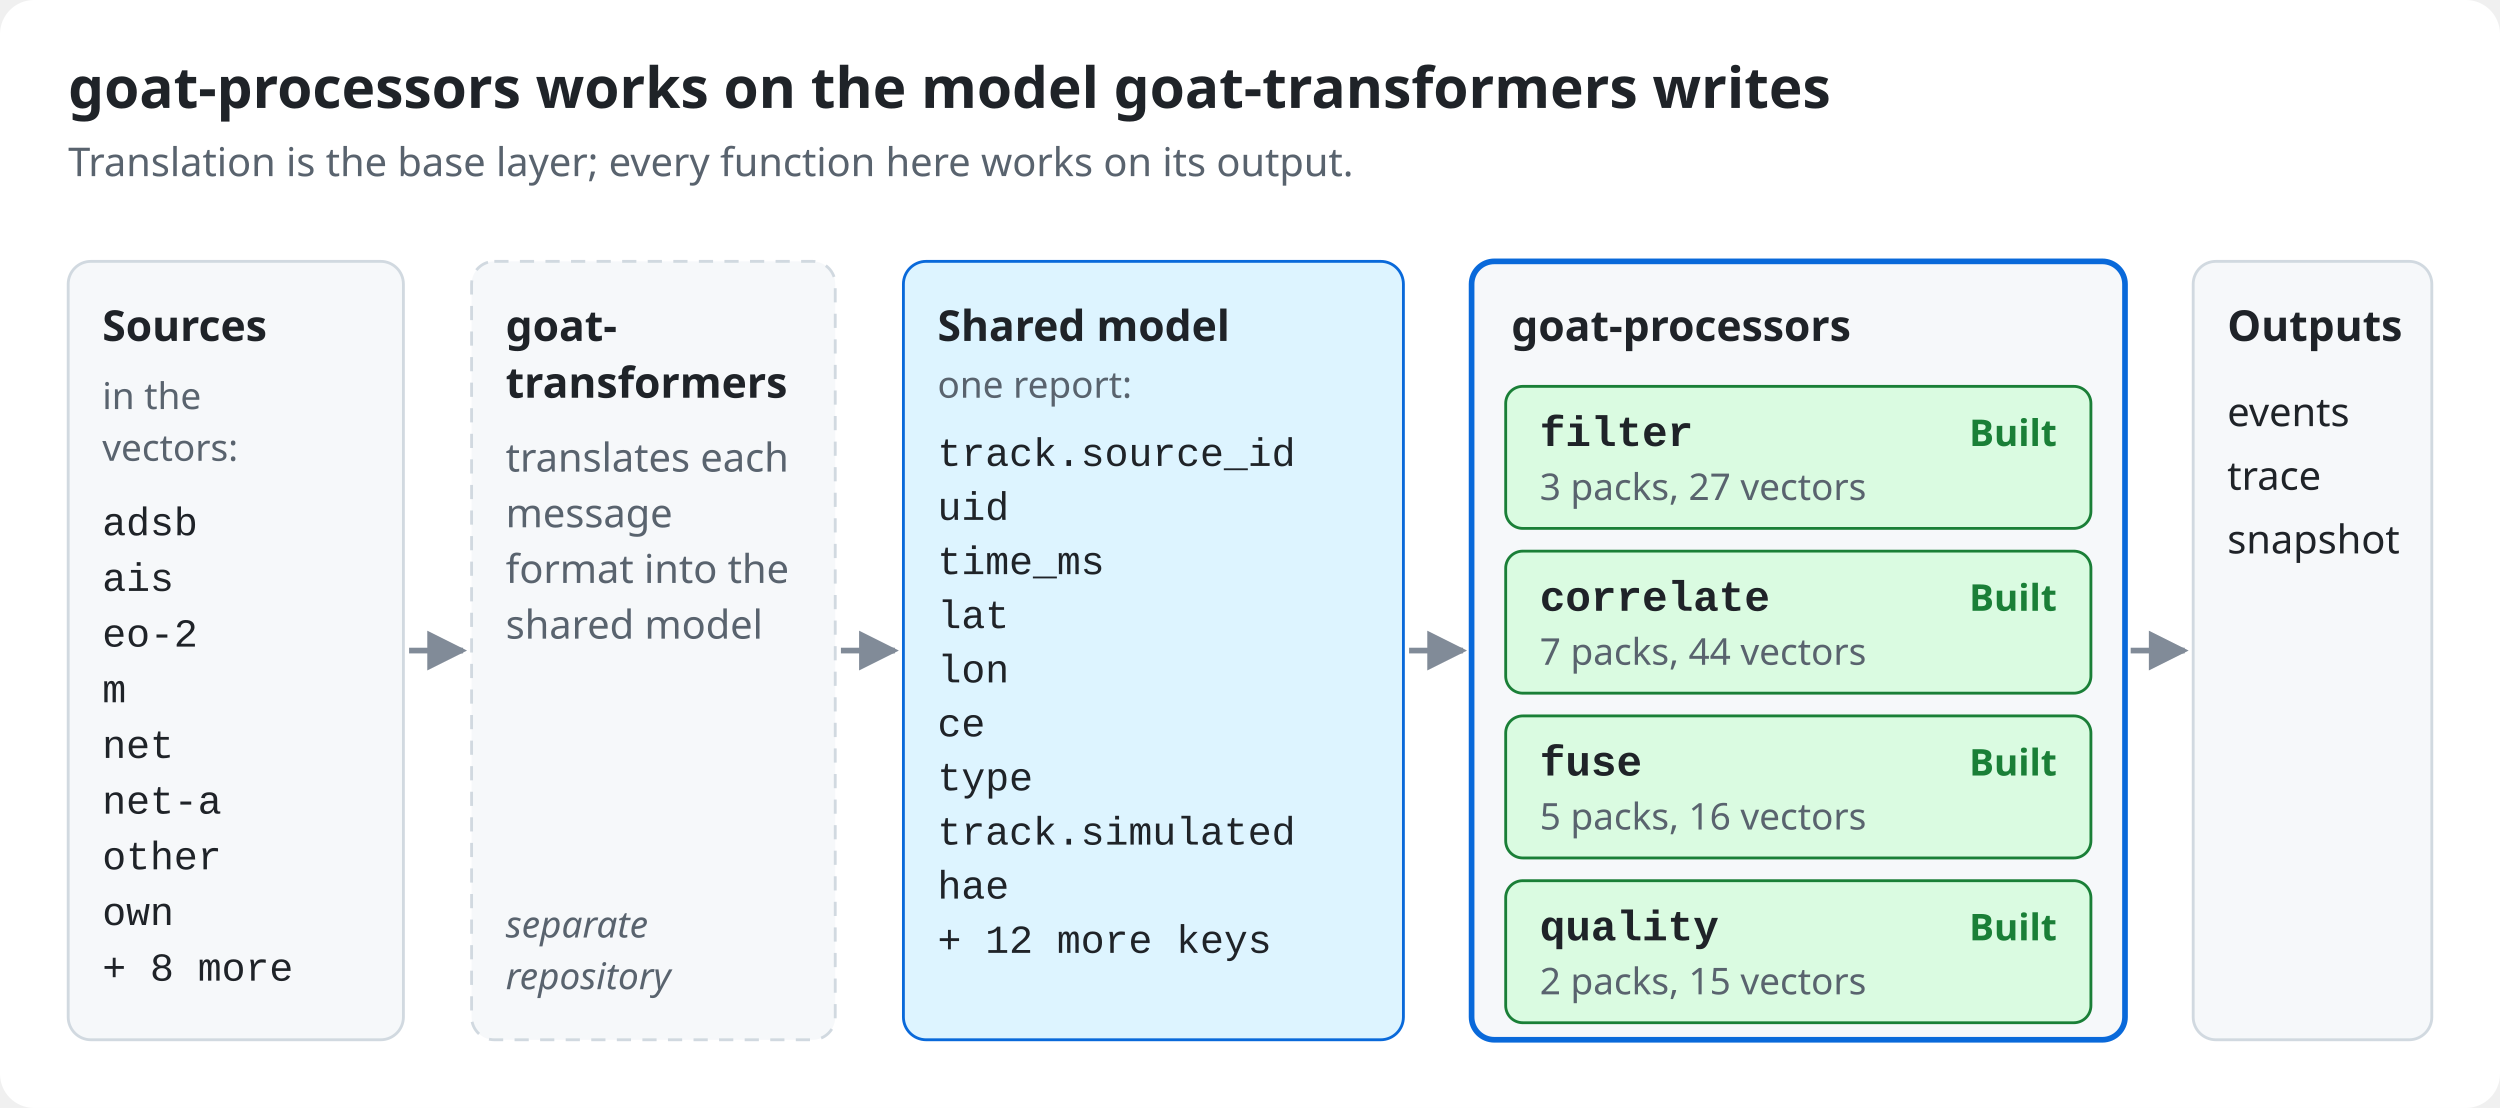
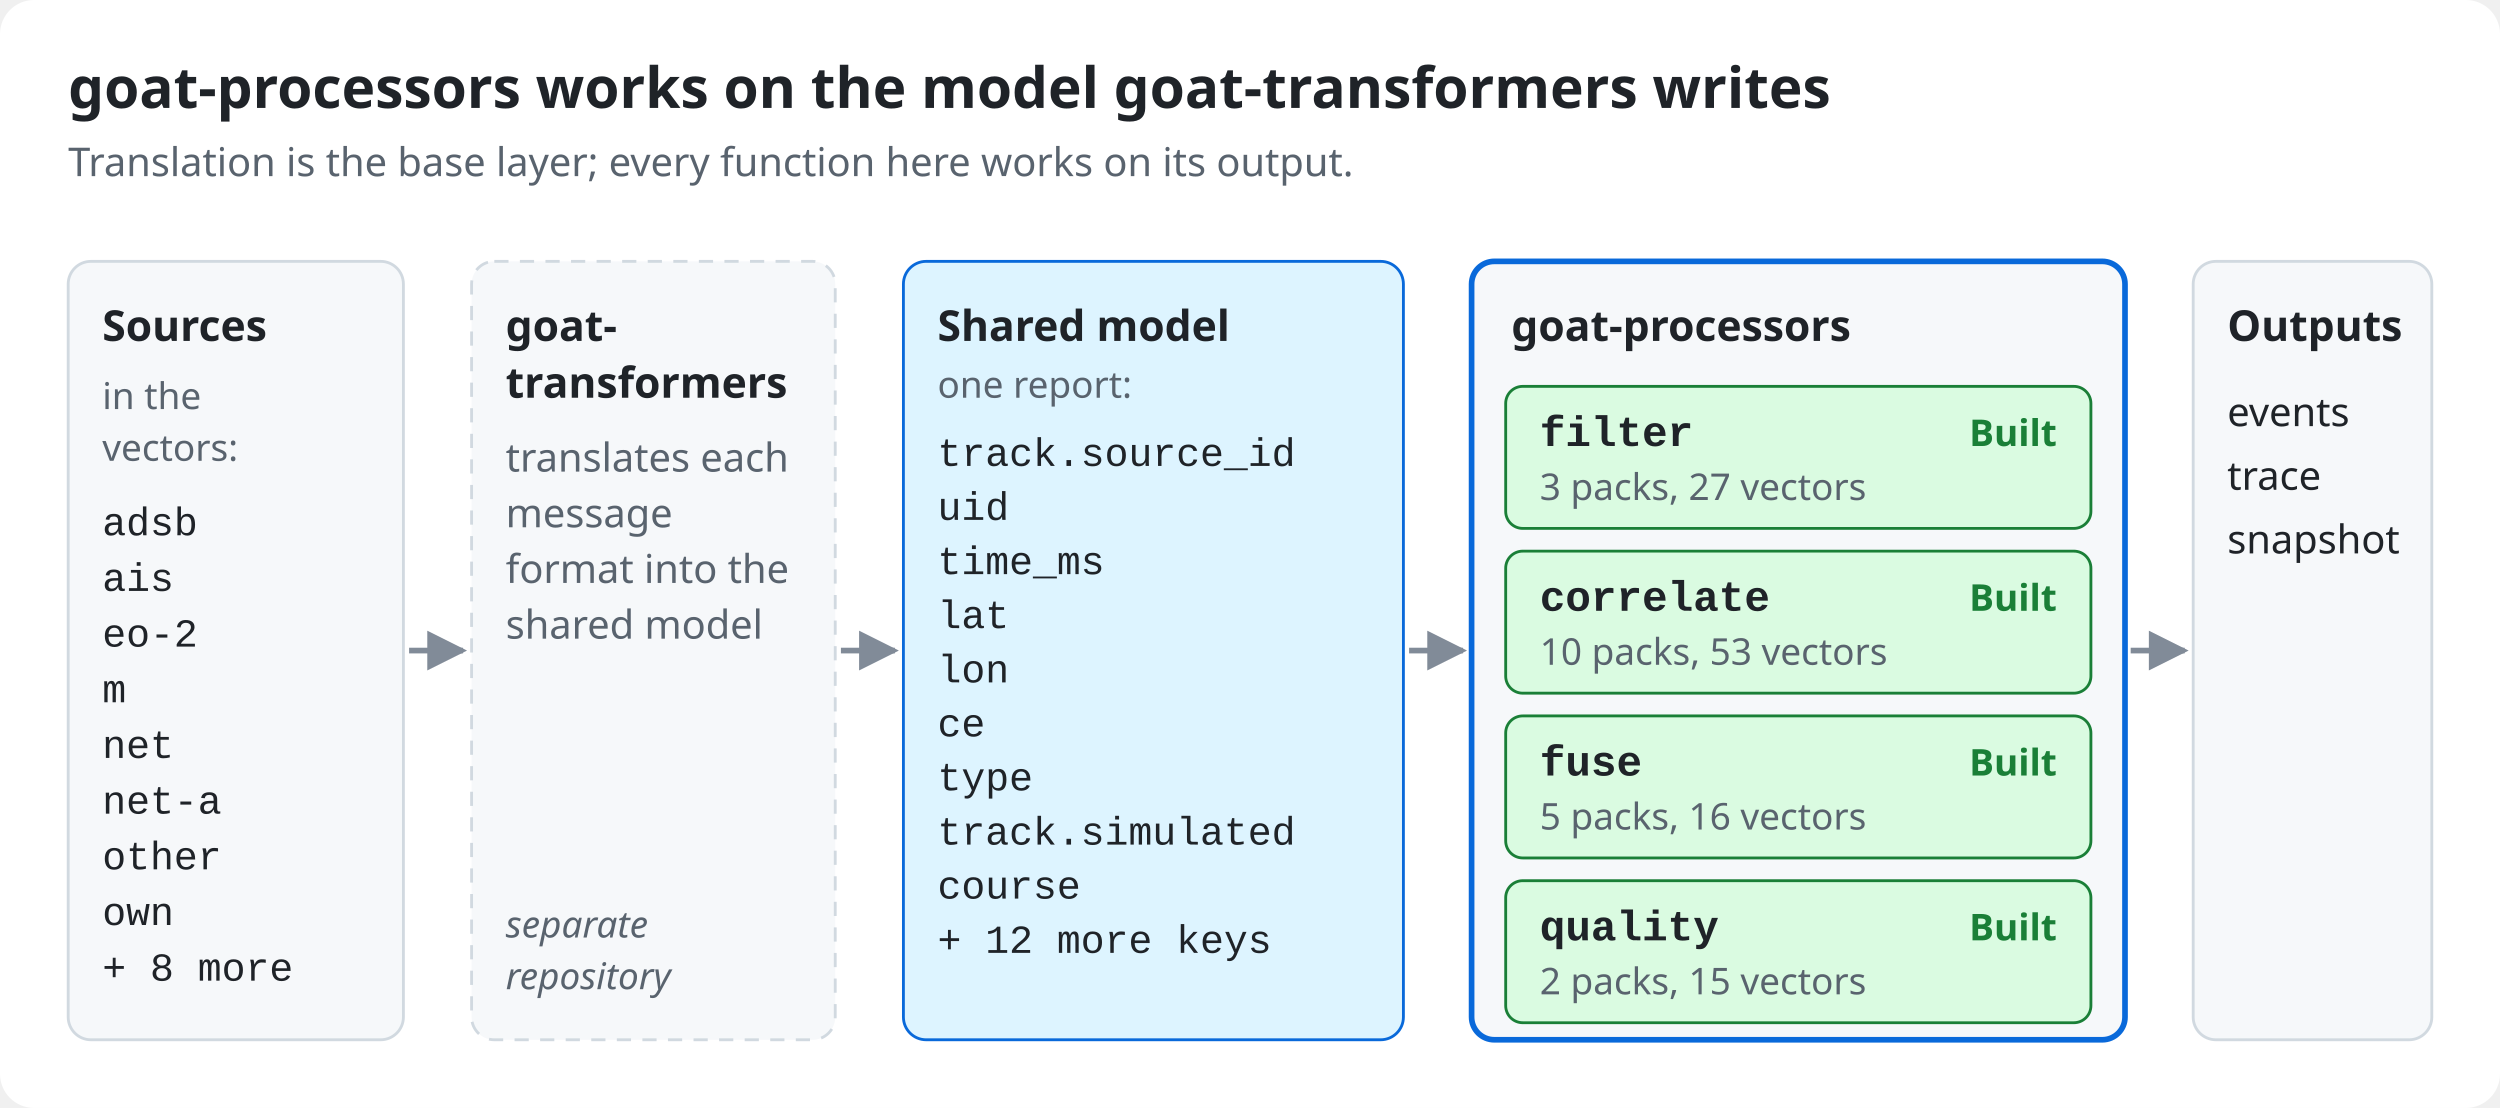
<svg xmlns="http://www.w3.org/2000/svg" viewBox="0 0 880 390" width="880" height="390" role="img" aria-labelledby="t d" font-family="-apple-system, BlinkMacSystemFont, 'Segoe UI', 'Noto Sans', Helvetica, Arial, sans-serif">
  <defs>
    <marker id="arrow" viewBox="0 0 10 10" refX="9" refY="5" markerWidth="7" markerHeight="7" orient="auto-start-reverse">
      <path d="M0,0L10,5L0,10z" fill="#818b98" />
    </marker>
  </defs>
  <rect width="100%" height="100%" rx="12" fill="#ffffff" />
  <text x="24" y="38" font-size="20" fill="#1f2328" text-anchor="start" font-weight="600">goat-processors works on the model goat-transformers writes</text>
  <text x="24" y="62" font-size="14" fill="#59636e" text-anchor="start">Translation is the base layer; every function here works on its output.</text>
  <rect x="24" y="92" width="118" height="274" rx="8" fill="#f6f8fa" stroke="#d1d9e0" stroke-width="1" />
  <text x="36" y="120" font-size="15" fill="#1f2328" text-anchor="start" font-weight="600">Sources</text>
  <text x="36" y="144" font-size="13" fill="#59636e" text-anchor="start">in the</text>
  <text x="36" y="162.2" font-size="13" fill="#59636e" text-anchor="start">vectors:</text>
  <text x="36" y="188.4" font-size="14" fill="#1f2328" text-anchor="start" font-family="ui-monospace, SFMono-Regular, 'SF Mono', Menlo, Consolas, 'Liberation Mono', monospace">adsb</text>
  <text x="36" y="208" font-size="14" fill="#1f2328" text-anchor="start" font-family="ui-monospace, SFMono-Regular, 'SF Mono', Menlo, Consolas, 'Liberation Mono', monospace">ais</text>
  <text x="36" y="227.6" font-size="14" fill="#1f2328" text-anchor="start" font-family="ui-monospace, SFMono-Regular, 'SF Mono', Menlo, Consolas, 'Liberation Mono', monospace">eo-2</text>
  <text x="36" y="247.2" font-size="14" fill="#1f2328" text-anchor="start" font-family="ui-monospace, SFMono-Regular, 'SF Mono', Menlo, Consolas, 'Liberation Mono', monospace">m</text>
  <text x="36" y="266.8" font-size="14" fill="#1f2328" text-anchor="start" font-family="ui-monospace, SFMono-Regular, 'SF Mono', Menlo, Consolas, 'Liberation Mono', monospace">net</text>
  <text x="36" y="286.4" font-size="14" fill="#1f2328" text-anchor="start" font-family="ui-monospace, SFMono-Regular, 'SF Mono', Menlo, Consolas, 'Liberation Mono', monospace">net-a</text>
  <text x="36" y="306" font-size="14" fill="#1f2328" text-anchor="start" font-family="ui-monospace, SFMono-Regular, 'SF Mono', Menlo, Consolas, 'Liberation Mono', monospace">other</text>
  <text x="36" y="325.6" font-size="14" fill="#1f2328" text-anchor="start" font-family="ui-monospace, SFMono-Regular, 'SF Mono', Menlo, Consolas, 'Liberation Mono', monospace">own</text>
  <text x="36" y="345.2" font-size="14" fill="#1f2328" text-anchor="start" font-family="ui-monospace, SFMono-Regular, 'SF Mono', Menlo, Consolas, 'Liberation Mono', monospace">+ 8 more</text>
  <rect x="166" y="92" width="128" height="274" rx="8" fill="#f6f8fa" stroke="#d1d9e0" stroke-width="1" stroke-dasharray="5 4" />
  <text x="178" y="120" font-size="15" fill="#1f2328" text-anchor="start" font-weight="600">goat-</text>
  <text x="178" y="140" font-size="15" fill="#1f2328" text-anchor="start" font-weight="600">transformers</text>
  <text x="178" y="166" font-size="14" fill="#59636e" text-anchor="start">translates each</text>
  <text x="178" y="185.6" font-size="14" fill="#59636e" text-anchor="start">message</text>
  <text x="178" y="205.2" font-size="14" fill="#59636e" text-anchor="start">format into the</text>
  <text x="178" y="224.8" font-size="14" fill="#59636e" text-anchor="start">shared model</text>
  <text x="178" y="330" font-size="13" fill="#59636e" text-anchor="start" font-style="italic">separate</text>
  <text x="178" y="348.2" font-size="13" fill="#59636e" text-anchor="start" font-style="italic">repository</text>
  <rect x="318" y="92" width="176" height="274" rx="8" fill="#ddf4ff" stroke="#0969da" stroke-width="1" />
  <text x="330" y="120" font-size="15" fill="#1f2328" text-anchor="start" font-weight="600">Shared model</text>
  <text x="330" y="140" font-size="13" fill="#59636e" text-anchor="start">one report:</text>
  <text x="330" y="164" font-size="14" fill="#1f2328" text-anchor="start" font-family="ui-monospace, SFMono-Regular, 'SF Mono', Menlo, Consolas, 'Liberation Mono', monospace">track.source_id</text>
  <text x="330" y="183" font-size="14" fill="#1f2328" text-anchor="start" font-family="ui-monospace, SFMono-Regular, 'SF Mono', Menlo, Consolas, 'Liberation Mono', monospace">uid</text>
  <text x="330" y="202.1" font-size="14" fill="#1f2328" text-anchor="start" font-family="ui-monospace, SFMono-Regular, 'SF Mono', Menlo, Consolas, 'Liberation Mono', monospace">time_ms</text>
  <text x="330" y="221.1" font-size="14" fill="#1f2328" text-anchor="start" font-family="ui-monospace, SFMono-Regular, 'SF Mono', Menlo, Consolas, 'Liberation Mono', monospace">lat</text>
  <text x="330" y="240.2" font-size="14" fill="#1f2328" text-anchor="start" font-family="ui-monospace, SFMono-Regular, 'SF Mono', Menlo, Consolas, 'Liberation Mono', monospace">lon</text>
  <text x="330" y="259.2" font-size="14" fill="#1f2328" text-anchor="start" font-family="ui-monospace, SFMono-Regular, 'SF Mono', Menlo, Consolas, 'Liberation Mono', monospace">ce</text>
  <text x="330" y="278.2" font-size="14" fill="#1f2328" text-anchor="start" font-family="ui-monospace, SFMono-Regular, 'SF Mono', Menlo, Consolas, 'Liberation Mono', monospace">type</text>
  <text x="330" y="297.3" font-size="14" fill="#1f2328" text-anchor="start" font-family="ui-monospace, SFMono-Regular, 'SF Mono', Menlo, Consolas, 'Liberation Mono', monospace">track.simulated</text>
-   <text x="330" y="316.3" font-size="14" fill="#1f2328" text-anchor="start" font-family="ui-monospace, SFMono-Regular, 'SF Mono', Menlo, Consolas, 'Liberation Mono', monospace">hae</text>
+   <text x="330" y="316.3" font-size="14" fill="#1f2328" text-anchor="start" font-family="ui-monospace, SFMono-Regular, 'SF Mono', Menlo, Consolas, 'Liberation Mono', monospace">course</text>
  <text x="330" y="335.4" font-size="14" fill="#1f2328" text-anchor="start" font-family="ui-monospace, SFMono-Regular, 'SF Mono', Menlo, Consolas, 'Liberation Mono', monospace">+ 12 more keys</text>
  <rect x="518" y="92" width="230" height="274" rx="8" fill="#f6f8fa" stroke="#0969da" stroke-width="2" />
  <text x="532" y="120" font-size="15" fill="#1f2328" text-anchor="start" font-weight="600">goat-processors</text>
  <rect x="530" y="136" width="206" height="50" rx="6" fill="#dafbe1" stroke="#1a7f37" stroke-width="1" />
  <text x="542" y="157" font-size="15" fill="#1f2328" text-anchor="start" font-weight="600" font-family="ui-monospace, SFMono-Regular, 'SF Mono', Menlo, Consolas, 'Liberation Mono', monospace">filter</text>
  <text x="724" y="157" font-size="13" fill="#1a7f37" text-anchor="end" font-weight="600">Built</text>
  <text x="542" y="176" font-size="13" fill="#59636e" text-anchor="start">3 packs, 27 vectors</text>
  <rect x="530" y="194" width="206" height="50" rx="6" fill="#dafbe1" stroke="#1a7f37" stroke-width="1" />
  <text x="542" y="215" font-size="15" fill="#1f2328" text-anchor="start" font-weight="600" font-family="ui-monospace, SFMono-Regular, 'SF Mono', Menlo, Consolas, 'Liberation Mono', monospace">correlate</text>
  <text x="724" y="215" font-size="13" fill="#1a7f37" text-anchor="end" font-weight="600">Built</text>
-   <text x="542" y="234" font-size="13" fill="#59636e" text-anchor="start">7 packs, 44 vectors</text>
+   <text x="542" y="234" font-size="13" fill="#59636e" text-anchor="start">10 packs, 53 vectors</text>
  <rect x="530" y="252" width="206" height="50" rx="6" fill="#dafbe1" stroke="#1a7f37" stroke-width="1" />
  <text x="542" y="273" font-size="15" fill="#1f2328" text-anchor="start" font-weight="600" font-family="ui-monospace, SFMono-Regular, 'SF Mono', Menlo, Consolas, 'Liberation Mono', monospace">fuse</text>
  <text x="724" y="273" font-size="13" fill="#1a7f37" text-anchor="end" font-weight="600">Built</text>
  <text x="542" y="292" font-size="13" fill="#59636e" text-anchor="start">5 packs, 16 vectors</text>
  <rect x="530" y="310" width="206" height="50" rx="6" fill="#dafbe1" stroke="#1a7f37" stroke-width="1" />
  <text x="542" y="331" font-size="15" fill="#1f2328" text-anchor="start" font-weight="600" font-family="ui-monospace, SFMono-Regular, 'SF Mono', Menlo, Consolas, 'Liberation Mono', monospace">quality</text>
  <text x="724" y="331" font-size="13" fill="#1a7f37" text-anchor="end" font-weight="600">Built</text>
  <text x="542" y="350" font-size="13" fill="#59636e" text-anchor="start">2 packs, 15 vectors</text>
  <rect x="772" y="92" width="84" height="274" rx="8" fill="#f6f8fa" stroke="#d1d9e0" stroke-width="1" />
  <text x="784" y="120" font-size="15" fill="#1f2328" text-anchor="start" font-weight="600">Outputs</text>
  <text x="784" y="150" font-size="14" fill="#1f2328" text-anchor="start">events</text>
  <text x="784" y="172.4" font-size="14" fill="#1f2328" text-anchor="start">trace</text>
  <text x="784" y="194.8" font-size="14" fill="#1f2328" text-anchor="start">snapshot</text>
  <line x1="144" y1="229" x2="163" y2="229" stroke="#818b98" stroke-width="2" marker-end="url(#arrow)" />
  <line x1="296" y1="229" x2="315" y2="229" stroke="#818b98" stroke-width="2" marker-end="url(#arrow)" />
  <line x1="496" y1="229" x2="515" y2="229" stroke="#818b98" stroke-width="2" marker-end="url(#arrow)" />
  <line x1="750" y1="229" x2="769" y2="229" stroke="#818b98" stroke-width="2" marker-end="url(#arrow)" />
</svg>
